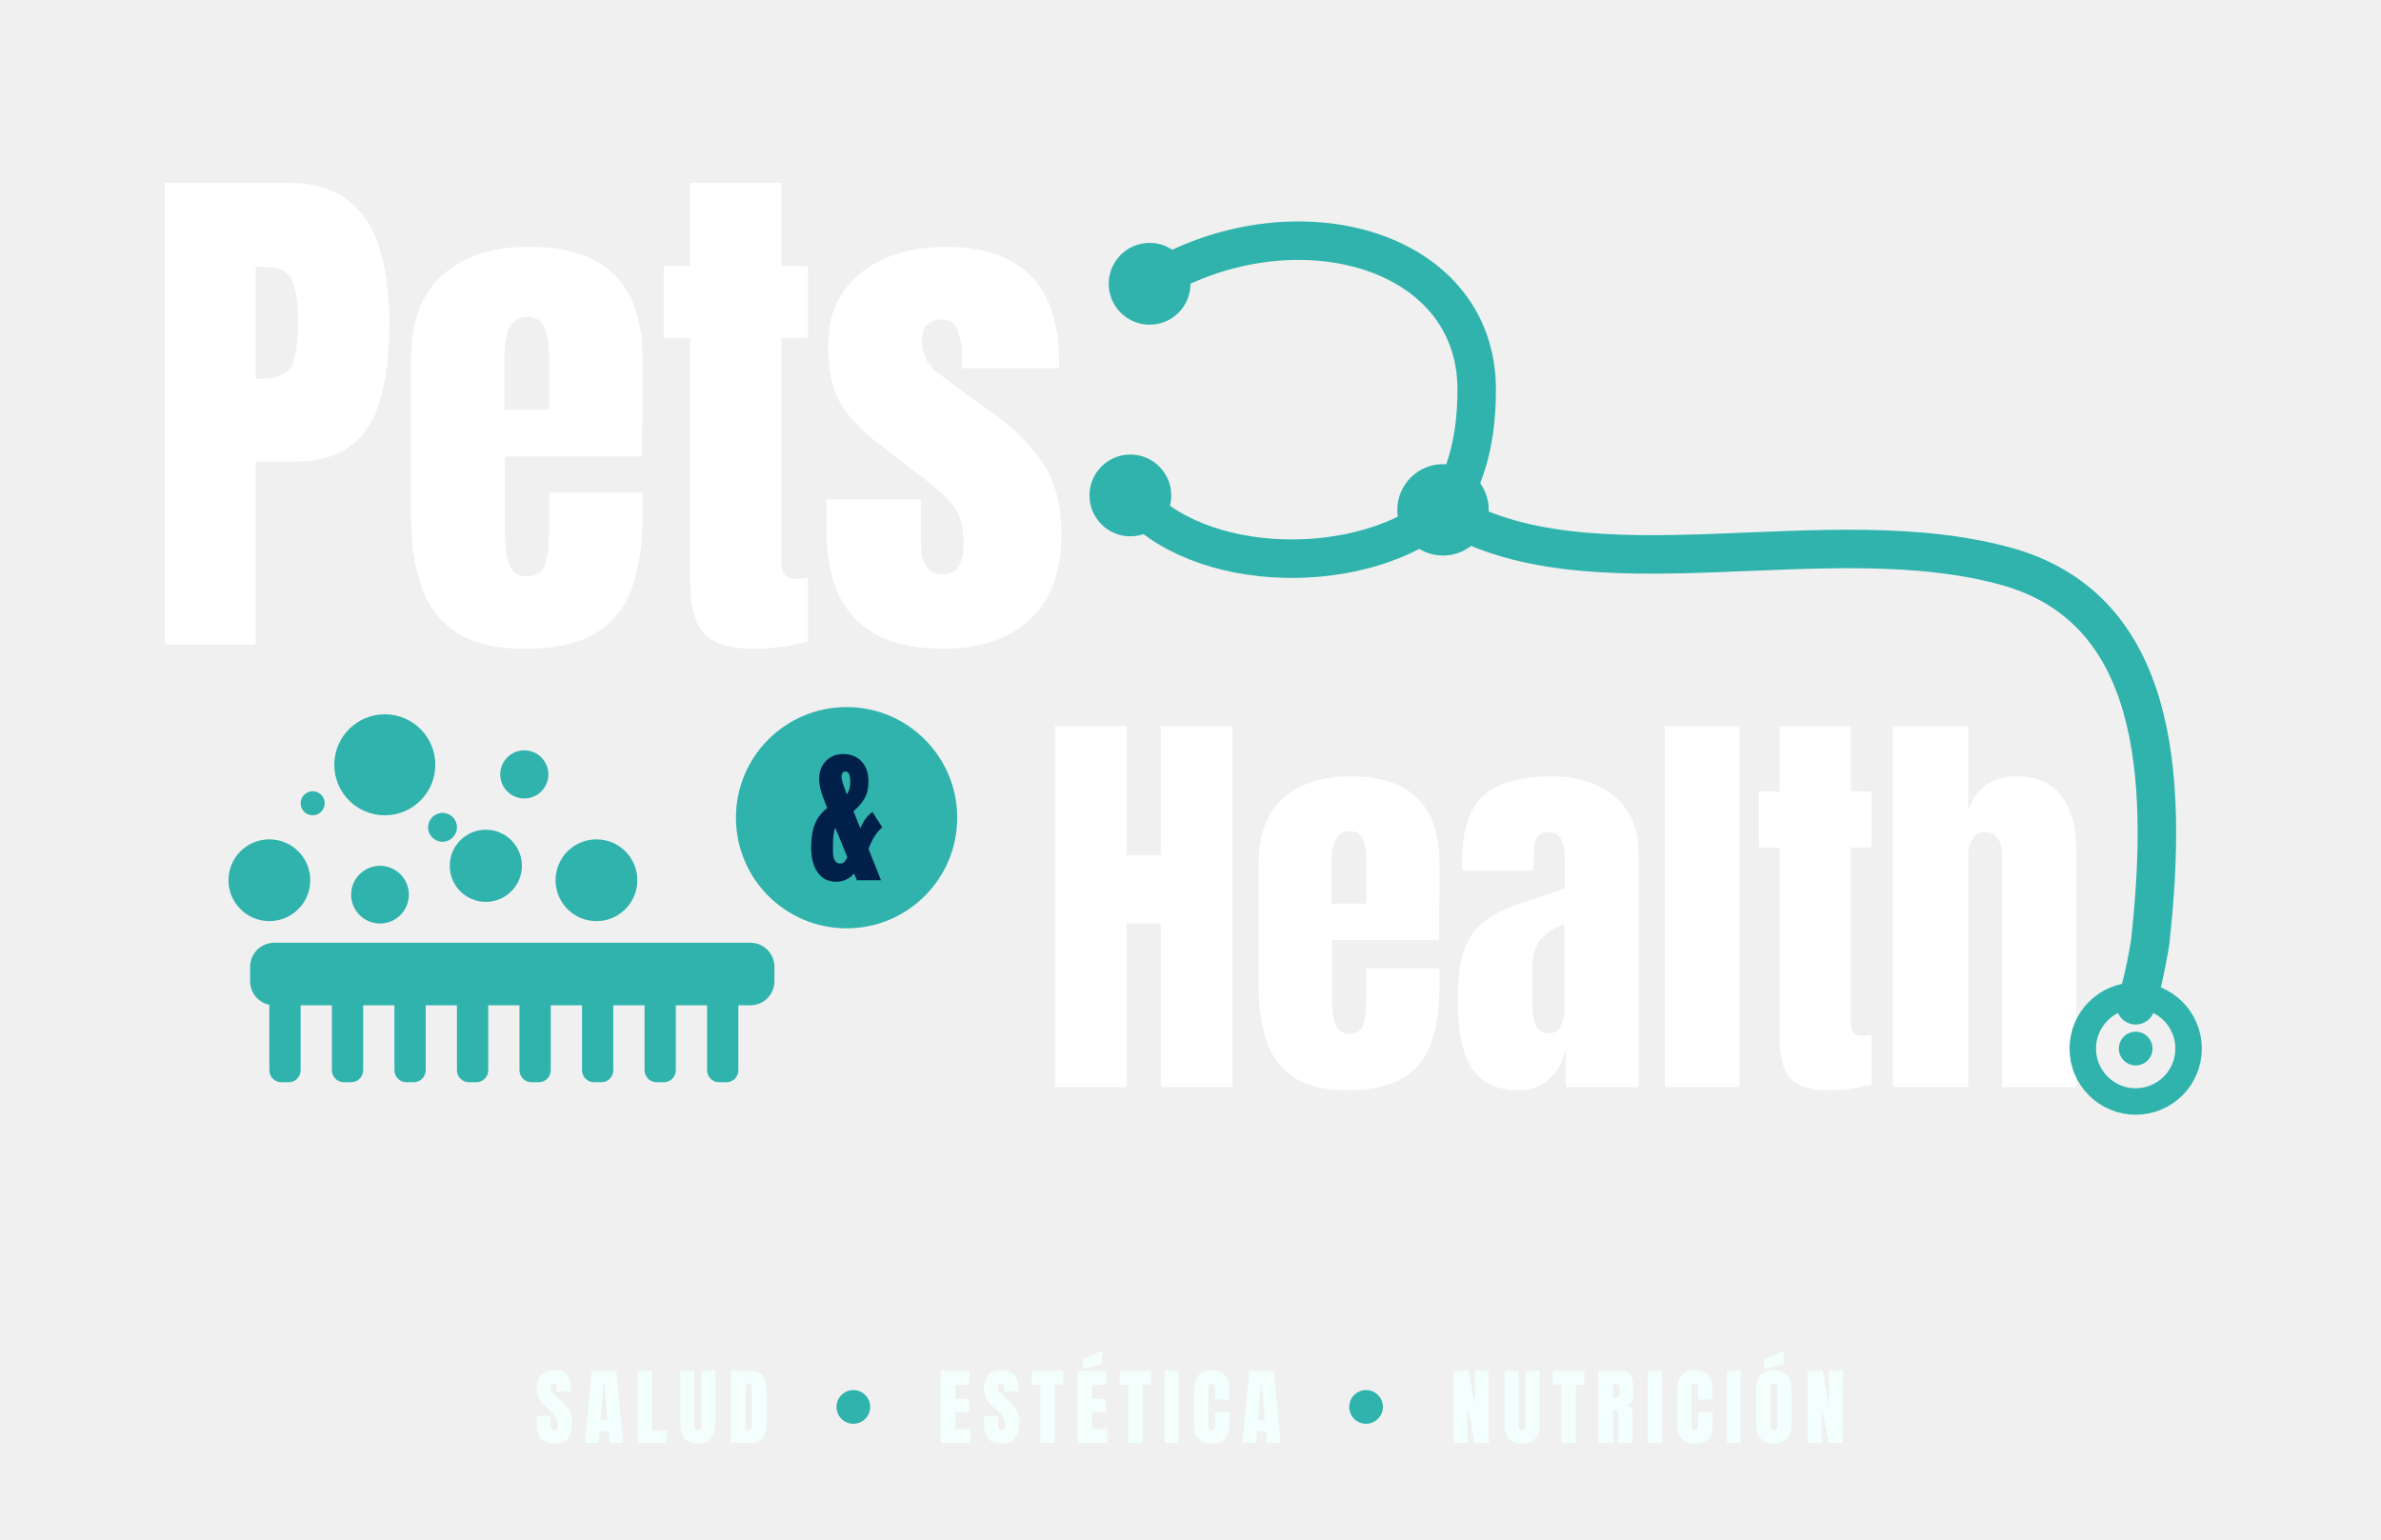
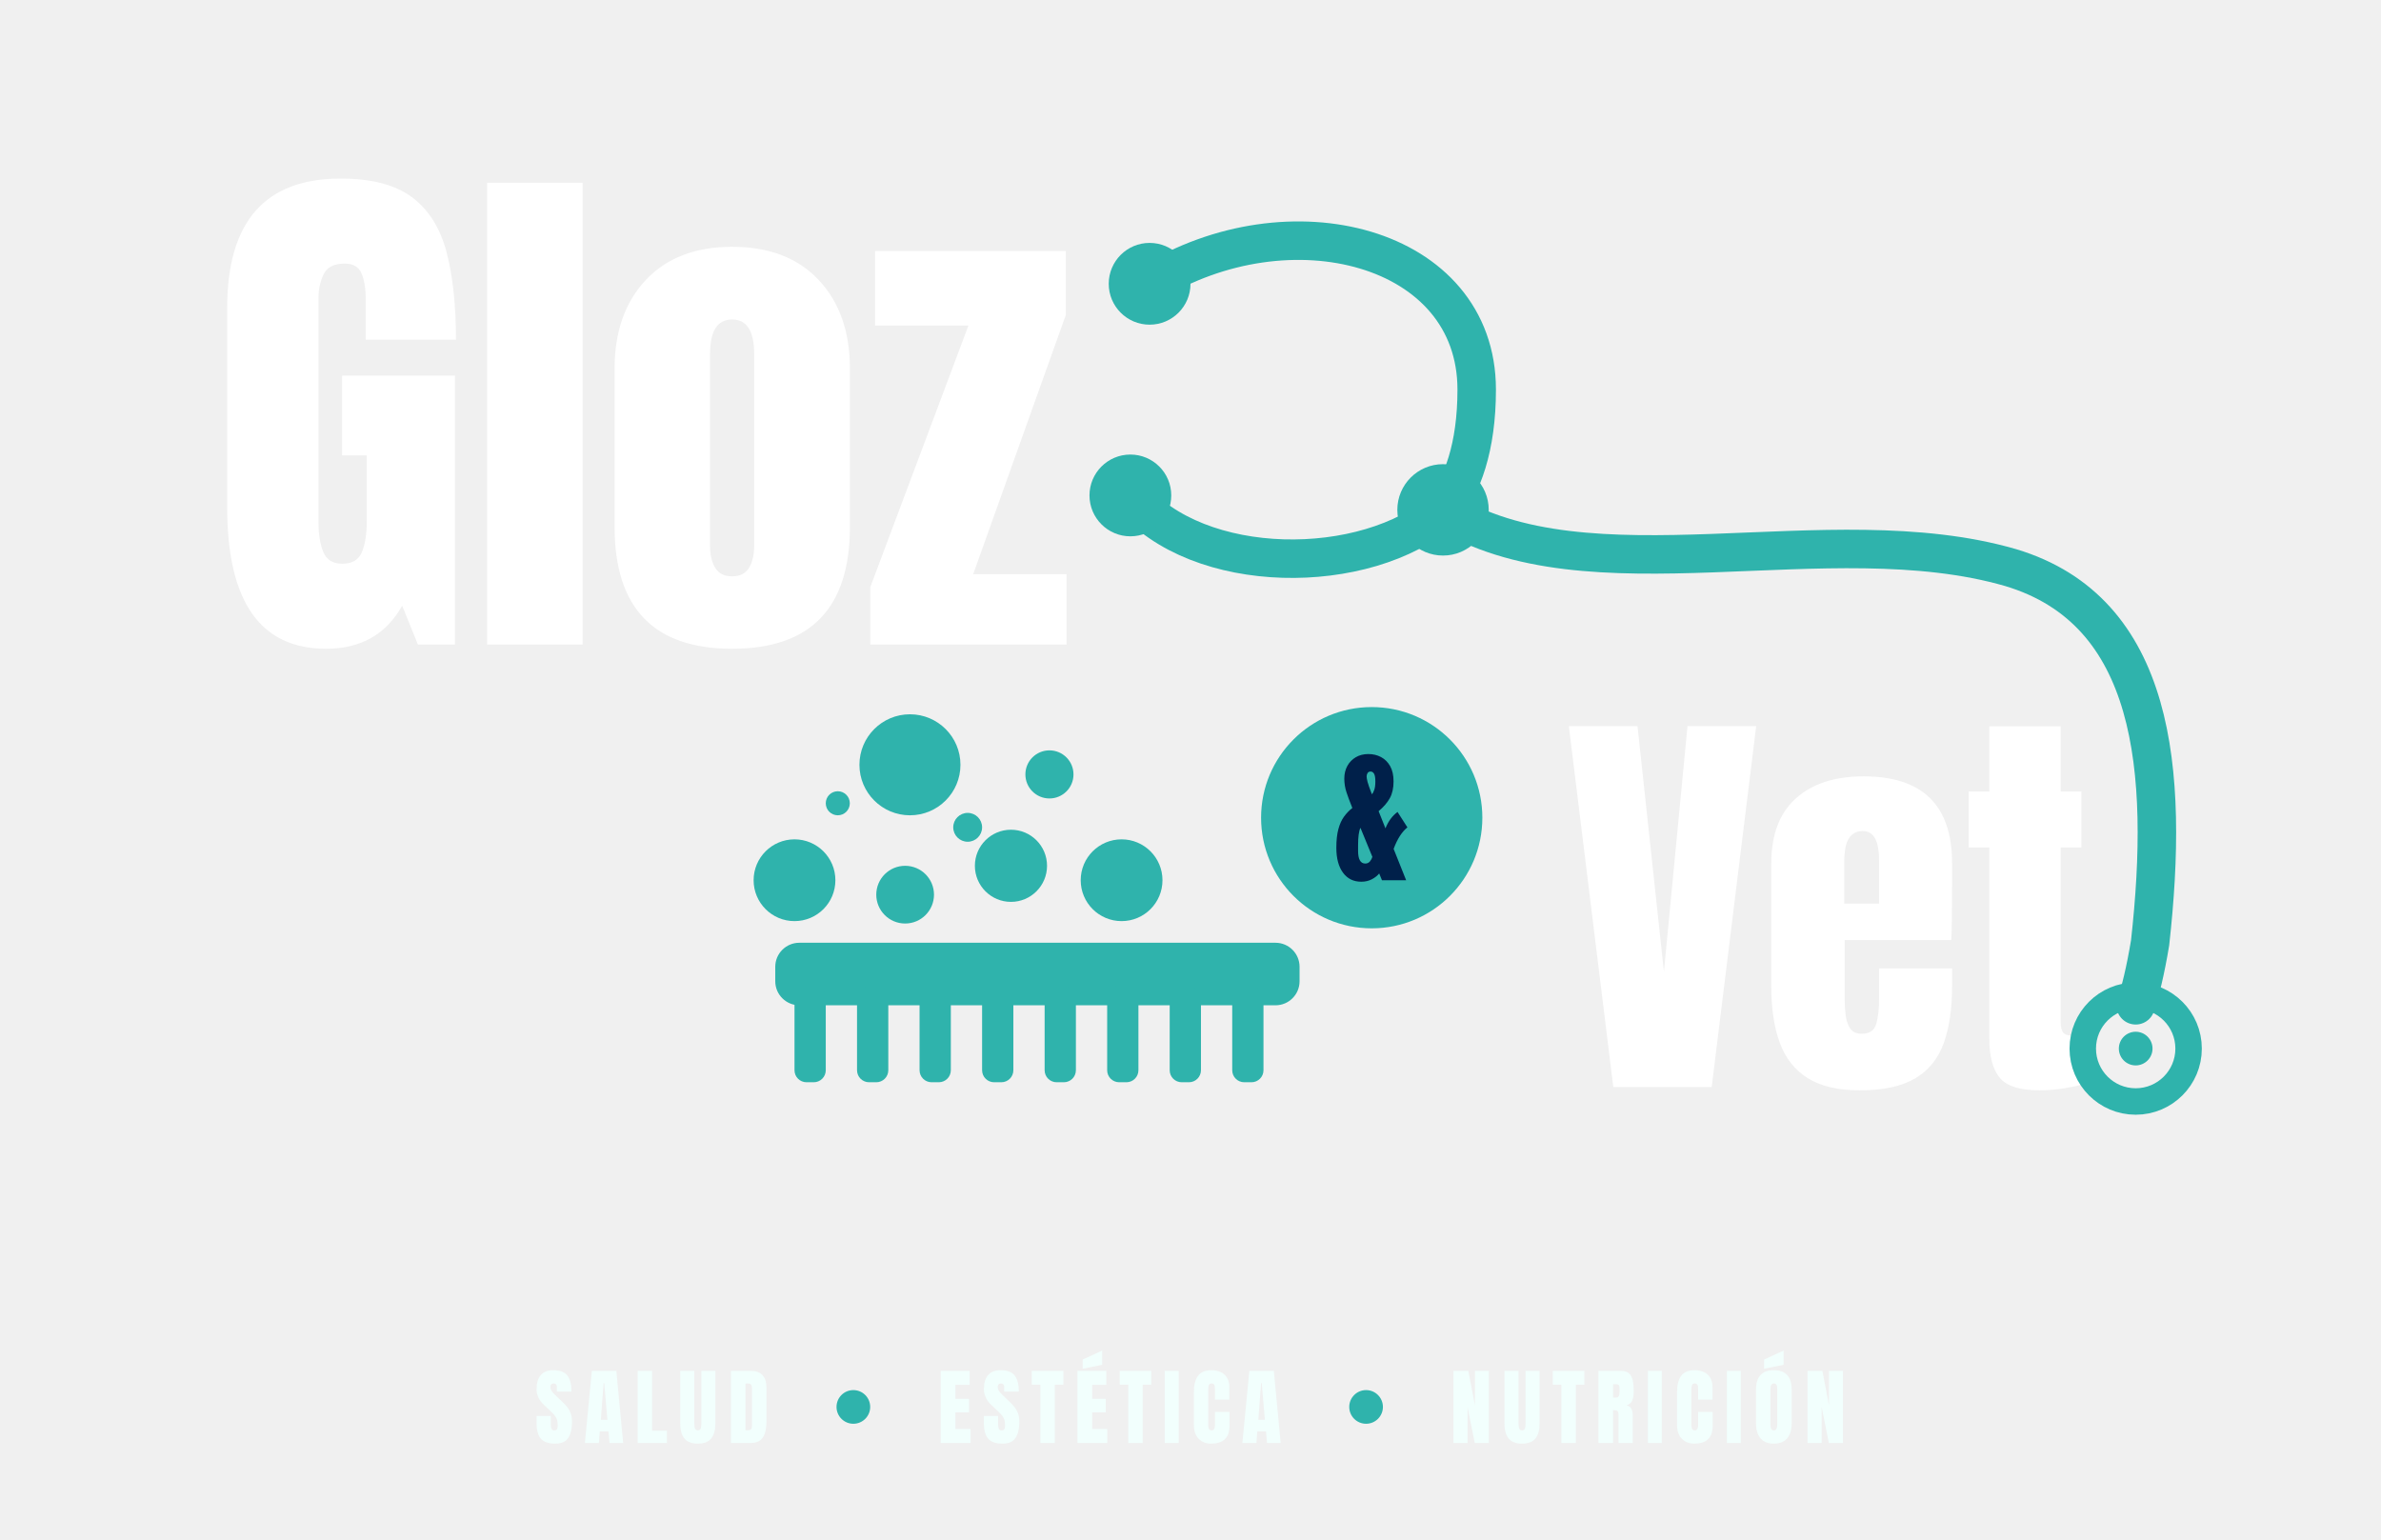
- <svg xmlns="http://www.w3.org/2000/svg" viewBox="0 0 990 640" role="img" aria-label="Pets &amp; Health">
-   <g id="pyh-palabras" fill="#FFFFFF">
-     <path id="pyh-pets" d="M106.25 268L68.51 268L68.51 76L119.24 76Q135.16 76 144.49 83.09Q153.82 90.18 157.85 103.27Q161.89 116.36 161.89 134.47L161.89 134.47Q161.89 151.93 158.51 164.85Q155.13 177.78 146.45 184.87Q137.78 191.96 121.85 191.96L121.85 191.96L106.25 191.96L106.25 268ZM106.25 111.02L106.25 157.49L108.44 157.49Q119.13 157.49 121.53 151.49Q123.93 145.49 123.93 133.82L123.93 133.82Q123.93 122.91 121.58 116.96Q119.24 111.02 110.51 111.02L110.51 111.02L106.25 111.02Z M218.05 269.75L218.05 269.75Q200.59 269.75 190.23 263.20Q179.86 256.65 175.39 244.33Q170.92 232 170.92 214.65L170.92 214.65L170.92 148.87Q170.92 126.07 184.01 114.35Q197.10 102.62 220.01 102.62L220.01 102.62Q267.14 102.62 267.14 148.87L267.14 148.87L267.14 160.76Q267.14 182.36 266.70 189.78L266.70 189.78L209.97 189.78L209.97 221.42Q209.97 225.78 210.52 229.98Q211.06 234.18 212.97 236.91Q214.88 239.64 219.14 239.64L219.14 239.64Q225.25 239.64 226.77 234.35Q228.30 229.05 228.30 220.55L228.30 220.55L228.30 204.84L267.14 204.84L267.14 214.11Q267.14 232.44 262.61 244.82Q258.08 257.20 247.34 263.47Q236.59 269.75 218.05 269.75ZM209.76 148.33L209.76 170.36L228.30 170.36L228.30 148.33Q228.30 139.49 226.12 135.62Q223.94 131.75 219.57 131.75L219.57 131.75Q214.88 131.75 212.32 135.45Q209.76 139.16 209.76 148.33L209.76 148.33Z M313.80 269.75L313.80 269.75Q297.98 269.75 292.47 263.04Q286.97 256.33 286.97 242.47L286.97 242.47L286.97 140.47L275.95 140.47L275.95 110.69L286.97 110.69L286.97 76L324.93 76L324.93 110.69L335.95 110.69L335.95 140.47L324.93 140.47L324.93 233.31Q324.93 237.35 326.24 238.98Q327.55 240.62 331.26 240.62L331.26 240.62Q333.87 240.62 335.95 240.18L335.95 240.18L335.95 266.80Q334.64 267.24 327.77 268.49Q320.89 269.75 313.80 269.75Z M392.10 269.75L392.10 269.75Q343.67 269.75 343.67 220.65L343.67 220.65L343.67 207.67L382.94 207.67L382.94 226.87Q382.94 232.44 385.12 235.60Q387.30 238.76 392.10 238.76L392.10 238.76Q400.61 238.76 400.61 226L400.61 226Q400.61 215.31 396.14 210.02Q391.67 204.73 385.23 199.82L385.23 199.82L364.39 183.78Q354.58 176.15 349.45 167.64Q344.32 159.13 344.32 143.96L344.32 143.96Q344.32 129.89 351.03 120.73Q357.74 111.56 368.81 107.09Q379.89 102.62 392.76 102.62L392.76 102.62Q440.32 102.62 440.32 150.07L440.32 150.07L440.32 153.13L399.96 153.13L399.96 146.91Q399.96 142 398.27 137.42Q396.58 132.84 391.67 132.84L391.67 132.84Q383.38 132.84 383.38 141.56L383.38 141.56Q383.38 150.40 390.36 155.42L390.36 155.42L414.58 173.09Q425.92 181.27 433.61 192.51Q441.30 203.75 441.30 222.40L441.30 222.40Q441.30 245.53 428.16 257.64Q415.01 269.75 392.10 269.75Z" />
-     <path id="pyh-health" d="M468.48 452L438.65 452L438.65 302L468.48 302L468.48 355.61L482.63 355.61L482.63 302L512.45 302L512.45 452L482.63 452L482.63 383.99L468.48 383.99L468.48 452Z M560.16 453.36L560.16 453.36Q546.52 453.36 538.43 448.25Q530.33 443.14 526.84 433.51Q523.34 423.88 523.34 410.32L523.34 410.32L523.34 358.93Q523.34 341.12 533.57 331.96Q543.80 322.80 561.70 322.80L561.70 322.80Q598.51 322.80 598.51 358.93L598.51 358.93L598.51 368.22Q598.51 385.10 598.17 390.89L598.17 390.89L553.85 390.89L553.85 415.61Q553.85 419.02 554.28 422.30Q554.71 425.58 556.20 427.71Q557.69 429.84 561.01 429.84L561.01 429.84Q565.79 429.84 566.98 425.71Q568.17 421.57 568.17 414.93L568.17 414.93L568.17 402.65L598.51 402.65L598.51 409.90Q598.51 424.22 594.98 433.89Q591.44 443.56 583.04 448.46Q574.65 453.36 560.16 453.36ZM553.68 358.51L553.68 375.72L568.17 375.72L568.17 358.51Q568.17 351.60 566.47 348.58Q564.76 345.55 561.35 345.55L561.35 345.55Q557.69 345.55 555.69 348.45Q553.68 351.35 553.68 358.51L553.68 358.51Z M631.99 453.36L631.99 453.36Q621.33 453.36 615.75 448.42Q610.17 443.48 608.12 434.87Q606.08 426.26 606.08 415.35L606.08 415.35Q606.08 403.68 608.38 396.22Q610.68 388.76 616.26 383.99Q621.85 379.22 631.65 375.89L631.65 375.89L650.57 369.41L650.57 356.29Q650.57 345.98 643.83 345.98L643.83 345.98Q637.70 345.98 637.70 354.33L637.70 354.33L637.70 362L608.04 362Q607.95 361.32 607.95 360.25Q607.95 359.19 607.95 357.82L607.95 357.82Q607.95 338.73 616.94 330.76Q625.94 322.80 645.45 322.80L645.45 322.80Q655.68 322.80 663.78 326.42Q671.87 330.04 676.60 337.11Q681.33 344.19 681.33 354.59L681.33 354.59L681.33 452L650.99 452L650.99 436.83Q648.78 444.84 643.66 449.10Q638.55 453.36 631.99 453.36ZM644.00 429.67L644.00 429.67Q647.75 429.67 649.12 426.52Q650.48 423.36 650.48 419.70L650.48 419.70L650.48 384.07Q644.18 386.63 640.68 390.51Q637.19 394.39 637.19 401.89L637.19 401.89L637.19 418.34Q637.19 429.67 644.00 429.67Z M723.25 452L692.22 452L692.22 302L723.25 302L723.25 452Z M760.90 453.36L760.90 453.36Q748.54 453.36 744.23 448.12Q739.93 442.88 739.93 432.06L739.93 432.06L739.93 352.37L731.32 352.37L731.32 329.10L739.93 329.10L739.93 302L769.59 302L769.59 329.10L778.20 329.10L778.20 352.37L769.59 352.37L769.59 424.90Q769.59 428.05 770.61 429.33Q771.63 430.61 774.53 430.61L774.53 430.61Q776.58 430.61 778.20 430.27L778.20 430.27L778.20 451.06Q777.17 451.40 771.80 452.38Q766.44 453.36 760.90 453.36Z M818.40 452L787.04 452L787.04 302L818.40 302L818.40 336.86Q820.88 329.70 825.99 326.25Q831.10 322.80 837.92 322.80L837.92 322.80Q851.22 322.80 857.27 331.15Q863.32 339.50 863.32 353.56L863.32 353.56L863.32 452L832.47 452L832.47 355.52Q832.47 351.35 830.72 348.70Q828.97 346.06 825.22 346.06L825.22 346.06Q822.07 346.06 820.24 348.79Q818.40 351.52 818.40 355.27L818.40 355.27L818.40 452Z" />
+ <svg xmlns="http://www.w3.org/2000/svg" viewBox="0 0 990 640" role="img" aria-label="Gloz Vet">
+   <g id="logo-palabras" fill="#FFFFFF">
+     <path d="M135.59 269.75L135.59 269.75Q94.46 269.75 94.46 210.84L94.46 210.84L94.46 128.04Q94.46 74.25 141.59 74.25L141.59 74.25Q161.01 74.25 171.37 82.05Q181.73 89.85 185.66 104.80Q189.59 119.75 189.59 141.24L189.59 141.24L152.06 141.24L152.06 124.22Q152.06 118 150.37 113.80Q148.68 109.60 143.33 109.60L143.33 109.60Q136.68 109.60 134.55 114.07Q132.42 118.55 132.42 123.89L132.42 123.89L132.42 216.95Q132.42 224.69 134.44 229.55Q136.46 234.40 142.35 234.40L142.35 234.40Q148.46 234.40 150.48 229.55Q152.50 224.69 152.50 216.73L152.50 216.73L152.50 189.35L142.24 189.35L142.24 156.18L189.15 156.18L189.15 268L173.77 268L167.22 251.85Q157.19 269.75 135.59 269.75Z M242.25 268L202.54 268L202.54 76L242.25 76L242.25 268Z M304.41 269.75L304.41 269.75Q255.54 269.75 255.54 219.02L255.54 219.02L255.54 153.35Q255.54 130.22 268.52 116.42Q281.50 102.62 304.41 102.62L304.41 102.62Q327.43 102.62 340.41 116.42Q353.39 130.22 353.39 153.35L353.39 153.35L353.39 219.02Q353.39 269.75 304.41 269.75ZM304.41 239.64L304.41 239.64Q309.32 239.64 311.44 236.09Q313.57 232.55 313.57 227.09L313.57 227.09L313.57 147.13Q313.57 132.84 304.41 132.84L304.41 132.84Q295.24 132.84 295.24 147.13L295.24 147.13L295.24 227.09Q295.24 232.55 297.37 236.09Q299.50 239.64 304.41 239.64Z M443.47 268L361.87 268L361.87 244.11L402.67 135.35L363.84 135.35L363.84 104.36L443.15 104.36L443.15 130.98L404.64 238.76L443.47 238.76L443.47 268Z" />
+     <path d="M711.71 452L670.80 452L652.31 301.91L680.86 301.91L691.85 404.02L701.65 301.91L730.21 301.91L711.71 452Z M773.31 453.36L773.31 453.36Q759.67 453.36 751.58 448.25Q743.48 443.14 739.99 433.51Q736.49 423.88 736.49 410.32L736.49 410.32L736.49 358.93Q736.49 341.12 746.72 331.96Q756.95 322.80 774.84 322.80L774.84 322.80Q811.66 322.80 811.66 358.93L811.66 358.93L811.66 368.22Q811.66 385.10 811.32 390.89L811.32 390.89L767.00 390.89L767.00 415.61Q767.00 419.02 767.43 422.30Q767.86 425.58 769.35 427.71Q770.84 429.84 774.16 429.84L774.16 429.84Q778.94 429.84 780.13 425.71Q781.32 421.57 781.32 414.93L781.32 414.93L781.32 402.65L811.66 402.65L811.66 409.90Q811.66 424.22 808.13 433.89Q804.59 443.56 796.19 448.46Q787.80 453.36 773.31 453.36ZM766.83 358.51L766.83 375.72L781.32 375.72L781.32 358.51Q781.32 351.60 779.62 348.58Q777.91 345.55 774.50 345.55L774.50 345.55Q770.84 345.55 768.84 348.45Q766.83 351.35 766.83 358.51L766.83 358.51Z M848.12 453.36L848.12 453.36Q835.76 453.36 831.46 448.12Q827.15 442.88 827.15 432.06L827.15 432.06L827.15 352.37L818.55 352.37L818.55 329.10L827.15 329.10L827.15 302L856.81 302L856.81 329.10L865.42 329.10L865.42 352.37L856.81 352.37L856.81 424.90Q856.81 428.05 857.84 429.33Q858.86 430.61 861.76 430.61L861.76 430.61Q863.80 430.61 865.42 430.27L865.42 430.27L865.42 451.06Q864.40 451.40 859.03 452.38Q853.66 453.36 848.12 453.36Z" />
  </g>
-   <g id="pyh-amp">
-     <circle cx="352" cy="340" r="46" fill="#2FB3AC" />
-     <path d="M11.40 0.62L11.40 0.62Q6.56 0.62 3.80-3.13Q1.03-6.88 1.03-13.47L1.03-13.47Q1.03-18.17 1.88-21.27Q2.72-24.38 4.22-26.44Q5.73-28.51 7.68-30.05L7.68-30.05L7.45-30.64Q6.20-33.71 5.27-36.50Q4.34-39.30 4.34-42.25L4.34-42.25Q4.34-45.23 5.61-47.54Q6.88-49.84 9.14-51.16Q11.40-52.47 14.33-52.47L14.33-52.47Q17.23-52.47 19.60-51.22Q21.98-49.96 23.40-47.45Q24.82-44.94 24.82-41.10L24.82-41.10Q24.82-36.93 23.27-34.13Q21.72-31.32 18.61-28.72L18.61-28.72L21.45-21.57Q23.19-25.97 26.47-28.39L26.47-28.39L30.58-21.98Q27.15-19.23 24.85-13.03L24.85-13.03L30.05 0L20.00 0L18.85-2.81Q17.70-1.39 15.76-0.38Q13.83 0.62 11.40 0.62ZM13.62-43.17L13.62-43.17Q13.62-42.40 14.00-40.91Q14.39-39.41 15.81-35.75L15.81-35.75Q16.37-36.34 16.81-37.61Q17.25-38.88 17.25-41.10L17.25-41.10Q17.25-43.37 16.71-44.29Q16.16-45.20 15.28-45.20L15.28-45.20Q14.42-45.20 14.02-44.57Q13.62-43.93 13.62-43.17ZM10.07-14.57L10.07-12.20Q10.07-6.94 13.06-6.94L13.06-6.94Q14.27-6.94 15.01-7.84Q15.75-8.75 16.01-9.72L16.01-9.72L11.05-21.80Q10.07-19.74 10.07-14.57L10.07-14.57Z" transform="translate(336.267 366)" fill="#00204A" />
+   <g id="logo-amp">
+     <circle cx="570.348" cy="340" r="46" fill="#2FB3AC" />
+     <path d="M11.40 0.62L11.40 0.62Q6.56 0.62 3.80-3.13Q1.03-6.88 1.03-13.47L1.03-13.47Q1.03-18.17 1.88-21.27Q2.72-24.38 4.22-26.44Q5.73-28.51 7.68-30.05L7.68-30.05L7.45-30.64Q6.20-33.71 5.27-36.50Q4.34-39.30 4.34-42.25L4.34-42.25Q4.34-45.23 5.61-47.54Q6.88-49.84 9.14-51.16Q11.40-52.47 14.33-52.47L14.33-52.47Q17.23-52.47 19.60-51.22Q21.98-49.96 23.40-47.45Q24.82-44.94 24.82-41.10L24.82-41.10Q24.82-36.93 23.27-34.13Q21.72-31.32 18.61-28.72L18.61-28.72L21.45-21.57Q23.19-25.97 26.47-28.39L26.47-28.39L30.58-21.98Q27.15-19.23 24.85-13.03L24.85-13.03L30.05 0L20.00 0L18.85-2.81Q17.70-1.39 15.76-0.38Q13.83 0.62 11.40 0.62ZM13.62-43.17L13.62-43.17Q13.62-42.40 14.00-40.91Q14.39-39.41 15.81-35.75L15.81-35.75Q16.37-36.34 16.81-37.61Q17.25-38.88 17.25-41.10L17.25-41.10Q17.25-43.37 16.71-44.29Q16.16-45.20 15.28-45.20L15.28-45.20Q14.42-45.20 14.02-44.57Q13.62-43.93 13.62-43.17ZM10.07-14.57L10.07-12.20Q10.07-6.94 13.06-6.94L13.06-6.94Q14.27-6.94 15.01-7.84Q15.75-8.75 16.01-9.72L16.01-9.72L11.05-21.80Q10.07-19.74 10.07-14.57L10.07-14.57Z" transform="translate(554.61 366)" fill="#00204A" />
  </g>
-   <g id="pyh-esteto" fill="#2FB3AC">
+   <g id="logo-esteto" fill="#2FB3AC">
    <g fill="none" stroke="#2FB3AC" stroke-width="16" stroke-linecap="round">
      <path d="M478 118 C 536 82, 614 102, 614 162 C 614 186, 608 202, 600 212" />
      <path d="M470 206 C 498 240, 568 240, 600 212" />
      <path d="M600 212 C 660 250, 760 214, 836 236 C 896 254, 902 320, 894 392 C 892 404, 890 412, 888 418" />
    </g>
    <circle cx="478" cy="118" r="17" />
    <circle cx="470" cy="206" r="17" />
    <circle cx="600" cy="212" r="19" />
    <circle cx="888" cy="436" r="22" fill="none" stroke="#2FB3AC" stroke-width="11" />
    <circle cx="888" cy="436" r="7" fill="#2FB3AC" />
  </g>
-   <g id="pyh-estetica" fill="#2FB3AC">
-     <circle cx="112" cy="366" r="17" />
-     <circle cx="160" cy="318" r="21" />
-     <circle cx="158" cy="372" r="12" />
-     <circle cx="202" cy="360" r="15" />
-     <circle cx="218" cy="322" r="10" />
-     <circle cx="248" cy="366" r="17" />
-     <circle cx="130" cy="334" r="5" />
-     <circle cx="184" cy="344" r="6" />
-     <rect x="104" y="392" width="218" height="26" rx="10" />
-     <rect x="112" y="410" width="13" height="40" rx="5" />
-     <rect x="138" y="410" width="13" height="40" rx="5" />
-     <rect x="164" y="410" width="13" height="40" rx="5" />
-     <rect x="190" y="410" width="13" height="40" rx="5" />
-     <rect x="216" y="410" width="13" height="40" rx="5" />
-     <rect x="242" y="410" width="13" height="40" rx="5" />
-     <rect x="268" y="410" width="13" height="40" rx="5" />
-     <rect x="294" y="410" width="13" height="40" rx="5" />
+   <g id="logo-estetica" fill="#2FB3AC">
+     <circle cx="330.348" cy="366" r="17" />
+     <circle cx="378.348" cy="318" r="21" />
+     <circle cx="376.348" cy="372" r="12" />
+     <circle cx="420.348" cy="360" r="15" />
+     <circle cx="436.348" cy="322" r="10" />
+     <circle cx="466.348" cy="366" r="17" />
+     <circle cx="348.348" cy="334" r="5" />
+     <circle cx="402.348" cy="344" r="6" />
+     <rect x="322.348" y="392" width="218" height="26" rx="10" />
+     <rect x="330.348" y="410" width="13" height="40" rx="5" />
+     <rect x="356.348" y="410" width="13" height="40" rx="5" />
+     <rect x="382.348" y="410" width="13" height="40" rx="5" />
+     <rect x="408.348" y="410" width="13" height="40" rx="5" />
+     <rect x="434.348" y="410" width="13" height="40" rx="5" />
+     <rect x="460.348" y="410" width="13" height="40" rx="5" />
+     <rect x="486.348" y="410" width="13" height="40" rx="5" />
+     <rect x="512.348" y="410" width="13" height="40" rx="5" />
  </g>
-   <g id="pyh-lema" fill="#F2FFFD">
+   <g id="logo-lema" fill="#F2FFFD">
    <path d="M230.84 600.27L230.84 600.27Q226.73 600.27 224.92 598.23Q223.10 596.18 223.10 591.72L223.10 591.72L223.10 588.78L229.03 588.78L229.03 592.53Q229.03 593.57 229.35 594.16Q229.66 594.75 230.45 594.75L230.45 594.75Q231.27 594.75 231.58 594.27Q231.90 593.80 231.90 592.70L231.90 592.70Q231.90 591.32 231.62 590.39Q231.35 589.47 230.68 588.62Q230.00 587.78 228.81 586.65L228.81 586.65L226.12 584.10Q223.10 581.25 223.10 577.59L223.10 577.59Q223.10 573.75 224.88 571.74Q226.66 569.73 230.04 569.73L230.04 569.73Q234.16 569.73 235.89 571.93Q237.62 574.13 237.62 578.61L237.62 578.61L231.52 578.61L231.52 576.55Q231.52 575.93 231.17 575.59Q230.82 575.25 230.23 575.25L230.23 575.25Q229.51 575.25 229.18 575.65Q228.85 576.05 228.85 576.68L228.85 576.68Q228.85 577.31 229.19 578.05Q229.53 578.78 230.53 579.73L230.53 579.73L233.99 583.06Q235.03 584.05 235.90 585.14Q236.77 586.24 237.30 587.70Q237.83 589.16 237.83 591.26L237.83 591.26Q237.83 595.48 236.27 597.88Q234.71 600.27 230.84 600.27Z M249.02 600L243.19 600L246.09 570L256.27 570L259.11 600L253.44 600L253.01 595.16L249.40 595.16L249.02 600ZM250.97 575.11L249.82 590.37L252.55 590.37L251.24 575.11L250.97 575.11Z M277.31 600L265.14 600L265.14 570L271.14 570L271.14 594.89L277.31 594.89L277.31 600Z M290.15 600.27L290.15 600.27Q286.40 600.27 284.62 598.17Q282.85 596.06 282.85 591.97L282.85 591.97L282.85 570L288.68 570L288.68 591.73Q288.68 592.48 288.77 593.17Q288.85 593.86 289.16 594.31Q289.46 594.75 290.15 594.75L290.15 594.75Q290.84 594.75 291.15 594.32Q291.46 593.88 291.54 593.18Q291.61 592.48 291.61 591.73L291.61 591.73L291.61 570L297.44 570L297.44 591.97Q297.44 596.06 295.67 598.17Q293.90 600.27 290.15 600.27Z M311.98 600L303.93 600L303.93 570L312.18 570Q315.42 570 317.06 571.80Q318.69 573.60 318.69 577.06L318.69 577.06L318.69 591.10Q318.69 595.36 317.20 597.68Q315.71 600 311.98 600L311.98 600ZM309.97 575.25L309.97 594.70L311.01 594.70Q312.66 594.70 312.66 593.10L312.66 593.10L312.66 577.62Q312.66 576.12 312.26 575.68Q311.86 575.25 310.63 575.25L310.63 575.25L309.97 575.25Z" />
    <circle cx="354.818" cy="585" r="7" fill="#2FB3AC" />
    <path d="M403.54 600L391.15 600L391.15 570L403.15 570L403.15 575.80L397.25 575.80L397.25 581.64L402.91 581.64L402.91 587.28L397.25 587.28L397.25 594.15L403.54 594.15L403.54 600Z M416.83 600.27L416.83 600.27Q412.72 600.27 410.91 598.23Q409.09 596.18 409.09 591.72L409.09 591.72L409.09 588.78L415.02 588.78L415.02 592.53Q415.02 593.57 415.34 594.16Q415.65 594.75 416.44 594.75L416.44 594.75Q417.26 594.75 417.57 594.27Q417.89 593.80 417.89 592.70L417.89 592.70Q417.89 591.32 417.62 590.39Q417.34 589.47 416.67 588.62Q416.00 587.78 414.80 586.65L414.80 586.65L412.11 584.10Q409.09 581.25 409.09 577.59L409.09 577.59Q409.09 573.75 410.87 571.74Q412.65 569.73 416.03 569.73L416.03 569.73Q420.15 569.73 421.88 571.93Q423.62 574.13 423.62 578.61L423.62 578.61L417.51 578.61L417.51 576.55Q417.51 575.93 417.16 575.59Q416.81 575.25 416.22 575.25L416.22 575.25Q415.50 575.25 415.17 575.65Q414.84 576.05 414.84 576.68L414.84 576.68Q414.84 577.31 415.18 578.05Q415.52 578.78 416.52 579.73L416.52 579.73L419.98 583.06Q421.02 584.05 421.89 585.14Q422.76 586.24 423.29 587.70Q423.82 589.16 423.82 591.26L423.82 591.26Q423.82 595.48 422.26 597.88Q420.70 600.27 416.83 600.27Z M438.58 600L432.58 600L432.58 575.76L429.01 575.76L429.01 570L442.14 570L442.14 575.76L438.58 575.76L438.58 600Z M460.39 600L448.00 600L448.00 570L460.00 570L460.00 575.80L454.10 575.80L454.10 581.64L459.76 581.64L459.76 587.28L454.10 587.28L454.10 594.15L460.39 594.15L460.39 600ZM458.28 567.49L450.18 569.10L450.18 565.30L458.28 561.58L458.28 567.49Z M475.13 600L469.13 600L469.13 575.76L465.57 575.76L465.57 570L478.69 570L478.69 575.76L475.13 575.76L475.13 600Z M490.08 600L484.28 600L484.28 570L490.08 570L490.08 600Z M503.64 600.27L503.64 600.27Q500.38 600.27 498.40 598.24Q496.41 596.22 496.41 592.57L496.41 592.57L496.41 578.73Q496.41 574.36 498.14 572.05Q499.87 569.73 503.78 569.73L503.78 569.73Q505.91 569.73 507.57 570.51Q509.23 571.30 510.19 572.86Q511.14 574.41 511.14 576.78L511.14 576.78L511.14 581.97L505.17 581.97L505.17 577.53Q505.17 576.19 504.83 575.72Q504.49 575.25 503.78 575.25L503.78 575.25Q502.94 575.25 502.65 575.86Q502.36 576.46 502.36 577.47L502.36 577.47L502.36 592.48Q502.36 593.73 502.73 594.24Q503.09 594.75 503.78 594.75L503.78 594.75Q504.54 594.75 504.86 594.12Q505.17 593.49 505.17 592.48L505.17 592.48L505.17 587.08L511.21 587.08L511.21 592.76Q511.21 596.71 509.21 598.49Q507.22 600.27 503.64 600.27Z M522.40 600L516.57 600L519.47 570L529.65 570L532.49 600L526.82 600L526.39 595.16L522.78 595.16L522.40 600ZM524.35 575.11L523.20 590.37L525.93 590.37L524.62 575.11L524.35 575.11Z" />
    <circle cx="568.005" cy="585" r="7" fill="#2FB3AC" />
    <path d="M610.20 600L604.33 600L604.33 570L610.51 570L613.27 584.37L613.27 570L619.06 570L619.06 600L613.20 600L610.20 585L610.20 600Z M632.85 600.27L632.85 600.27Q629.10 600.27 627.33 598.17Q625.55 596.06 625.55 591.97L625.55 591.97L625.55 570L631.38 570L631.38 591.73Q631.38 592.48 631.47 593.17Q631.55 593.86 631.86 594.31Q632.17 594.75 632.85 594.75L632.85 594.75Q633.55 594.75 633.85 594.32Q634.16 593.88 634.24 593.18Q634.31 592.48 634.31 591.73L634.31 591.73L634.31 570L640.14 570L640.14 591.97Q640.14 596.06 638.37 598.17Q636.60 600.27 632.85 600.27Z M655.21 600L649.21 600L649.21 575.76L645.64 575.76L645.64 570L658.77 570L658.77 575.76L655.21 575.76L655.21 600Z M670.70 600L664.63 600L664.63 570L673.83 570Q676.14 570 677.31 571.05Q678.49 572.10 678.89 573.98Q679.29 575.86 679.29 578.40L679.29 578.40Q679.29 580.86 678.67 582.32Q678.04 583.79 676.32 584.35L676.32 584.35Q677.74 584.64 678.31 585.76Q678.88 586.88 678.88 588.65L678.88 588.65L678.88 600L672.96 600L672.96 588.26Q672.96 586.94 672.43 586.63Q671.89 586.31 670.70 586.31L670.70 586.31L670.70 600ZM670.73 575.56L670.73 581.11L672.18 581.11Q673.42 581.11 673.42 578.40L673.42 578.40Q673.42 576.65 673.15 576.10Q672.88 575.56 672.13 575.56L672.13 575.56L670.73 575.56Z M690.98 600L685.18 600L685.18 570L690.98 570L690.98 600Z M704.54 600.27L704.54 600.27Q701.29 600.27 699.30 598.24Q697.31 596.22 697.31 592.57L697.31 592.57L697.31 578.73Q697.31 574.36 699.04 572.05Q700.77 569.73 704.68 569.73L704.68 569.73Q706.81 569.73 708.47 570.51Q710.13 571.30 711.09 572.86Q712.04 574.41 712.04 576.78L712.04 576.78L712.04 581.97L706.08 581.97L706.08 577.53Q706.08 576.19 705.73 575.72Q705.39 575.25 704.68 575.25L704.68 575.25Q703.84 575.25 703.55 575.86Q703.26 576.46 703.26 577.47L703.26 577.47L703.26 592.48Q703.26 593.73 703.63 594.24Q704.00 594.75 704.68 594.75L704.68 594.75Q705.45 594.75 705.76 594.12Q706.08 593.49 706.08 592.48L706.08 592.48L706.08 587.08L712.11 587.08L712.11 592.76Q712.11 596.71 710.12 598.49Q708.12 600.27 704.54 600.27Z M723.82 600L718.02 600L718.02 570L723.82 570L723.82 600Z M737.55 600.27L737.55 600.27Q733.95 600.27 732.05 598.10Q730.15 595.93 730.15 591.82L730.15 591.82L730.15 577.57Q730.15 573.72 732.04 571.72Q733.92 569.73 737.55 569.73L737.55 569.73Q741.18 569.73 743.06 571.72Q744.95 573.72 744.95 577.57L744.95 577.57L744.95 591.82Q744.95 595.93 743.05 598.10Q741.15 600.27 737.55 600.27ZM737.60 594.75L737.60 594.75Q738.97 594.75 738.97 592.11L738.97 592.11L738.97 577.47Q738.97 575.25 737.64 575.25L737.64 575.25Q736.14 575.25 736.14 577.52L736.14 577.52L736.14 592.14Q736.14 593.54 736.48 594.14Q736.82 594.75 737.60 594.75ZM741.61 567.49L733.51 569.10L733.51 565.30L741.61 561.58L741.61 567.49Z M757.42 600L751.56 600L751.56 570L757.73 570L760.49 584.37L760.49 570L766.29 570L766.29 600L760.42 600L757.42 585L757.42 600Z" />
  </g>
</svg>
